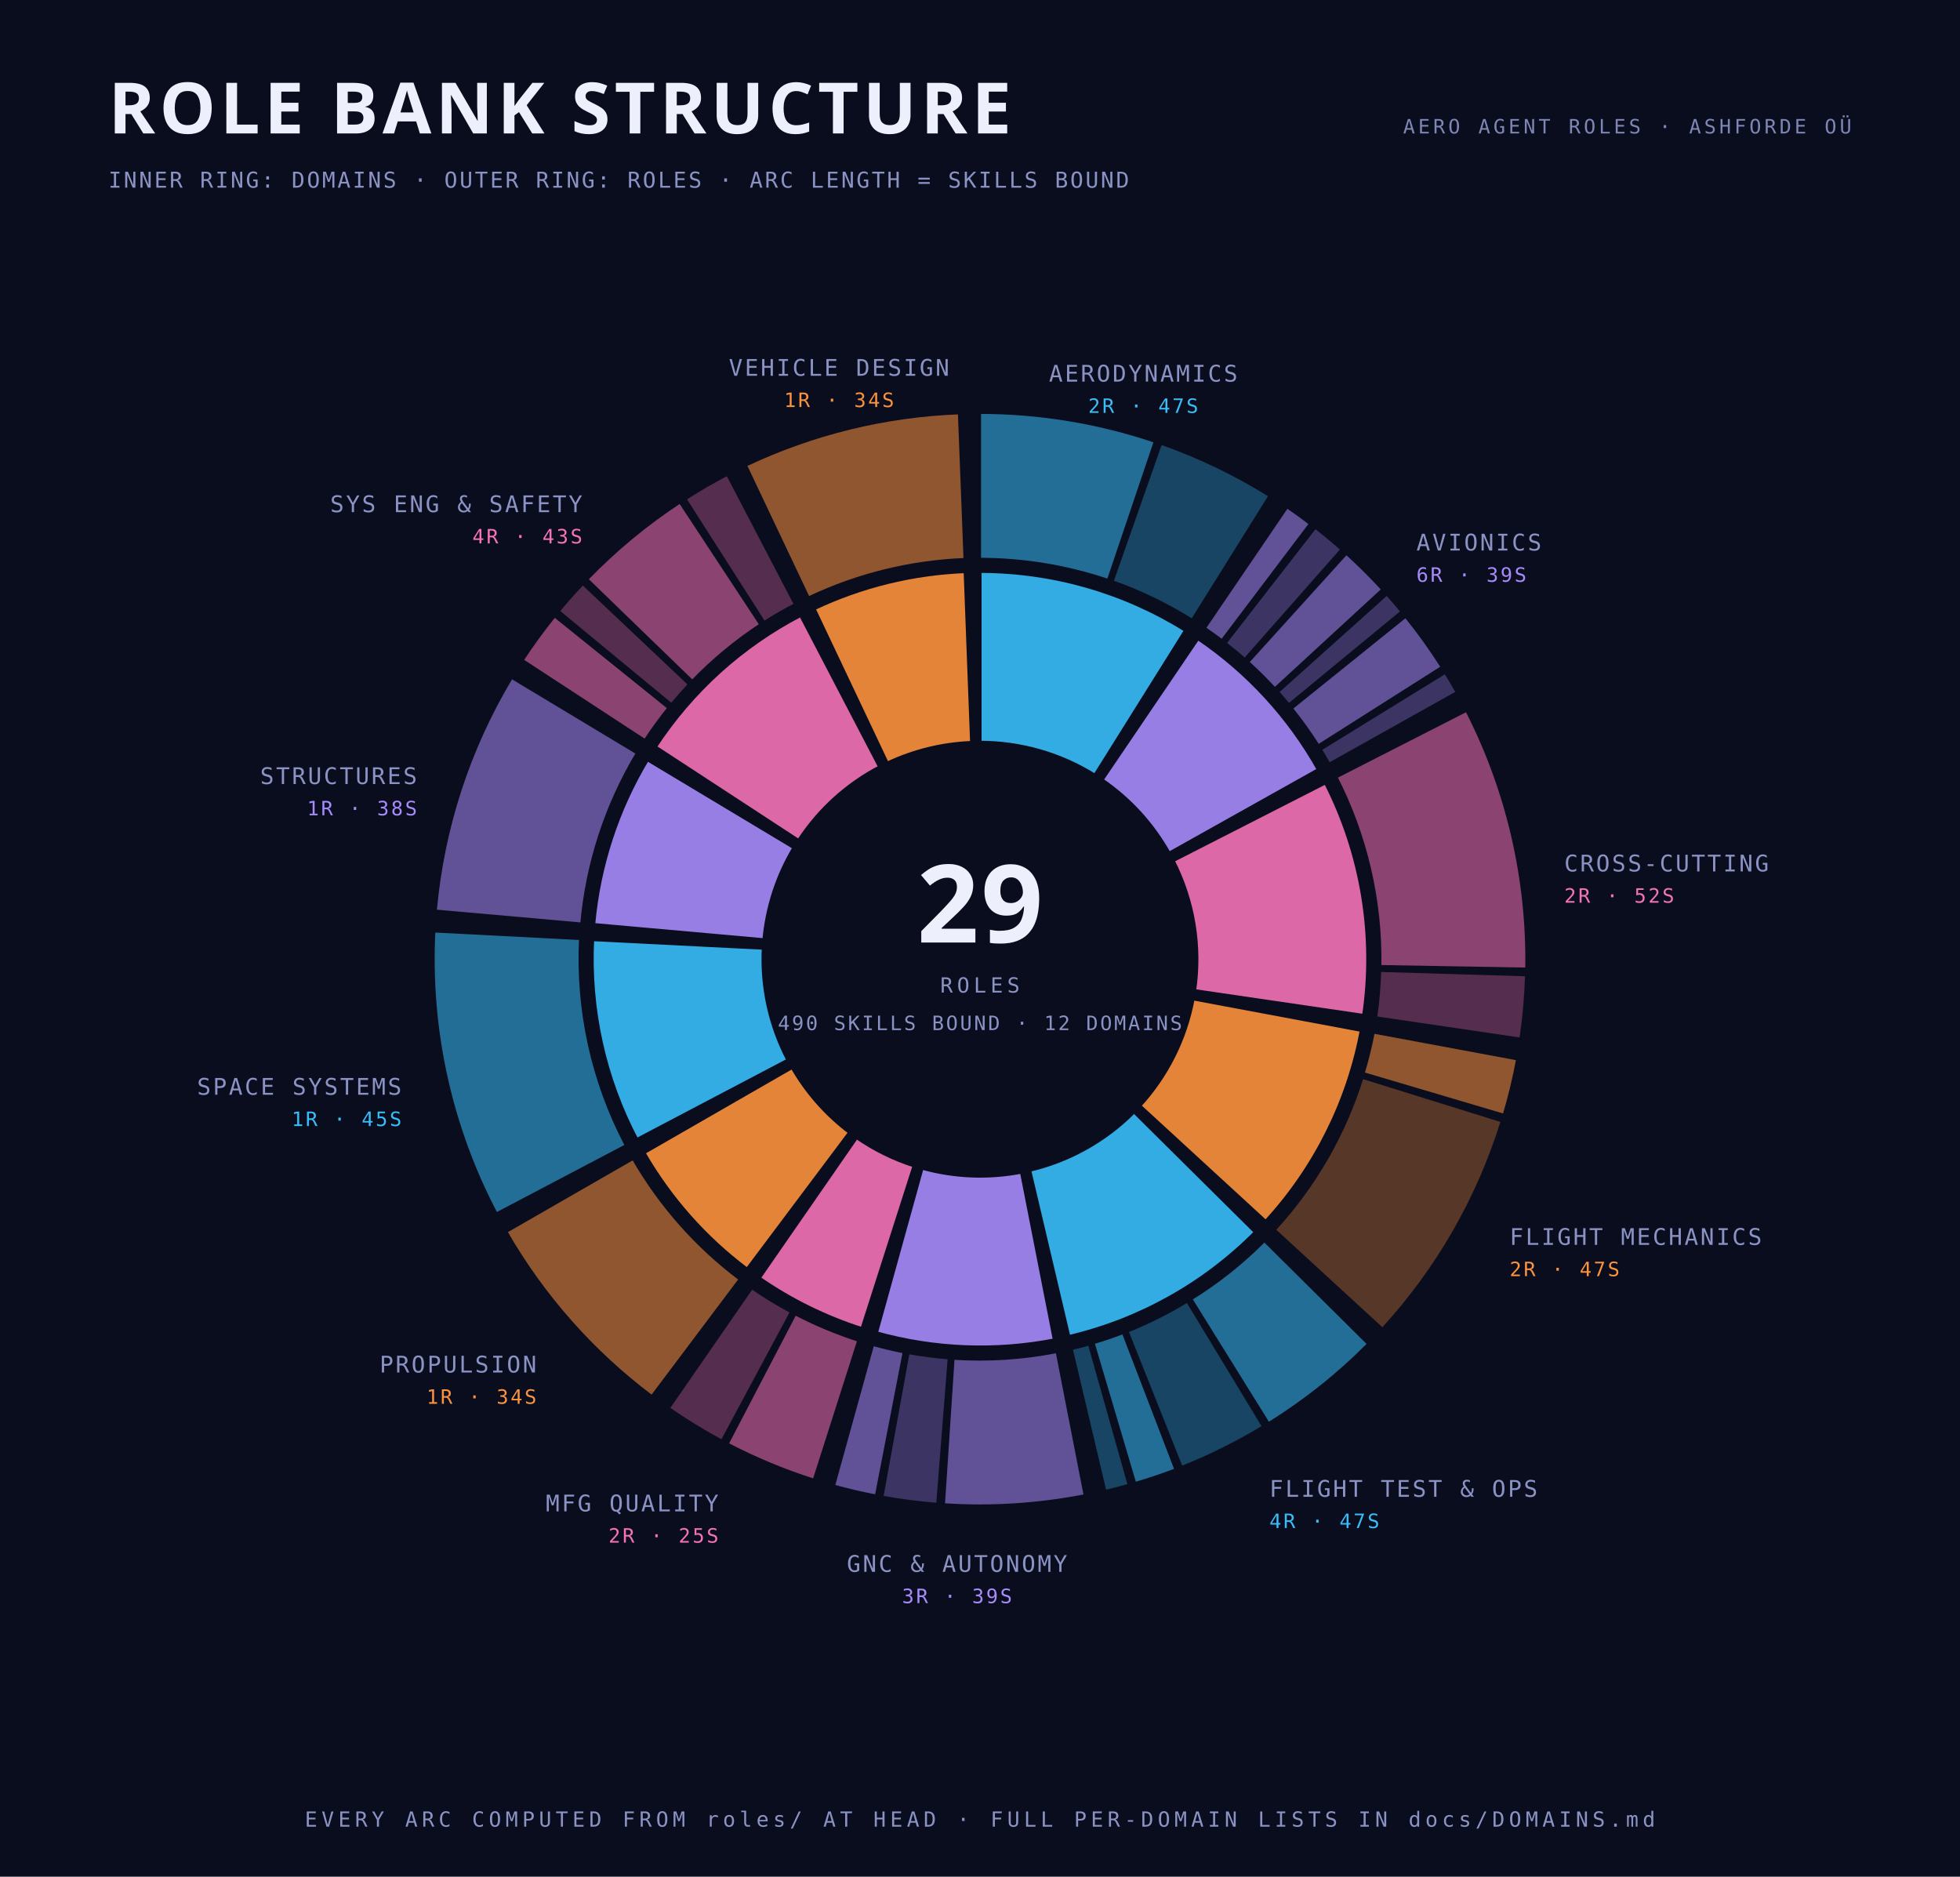
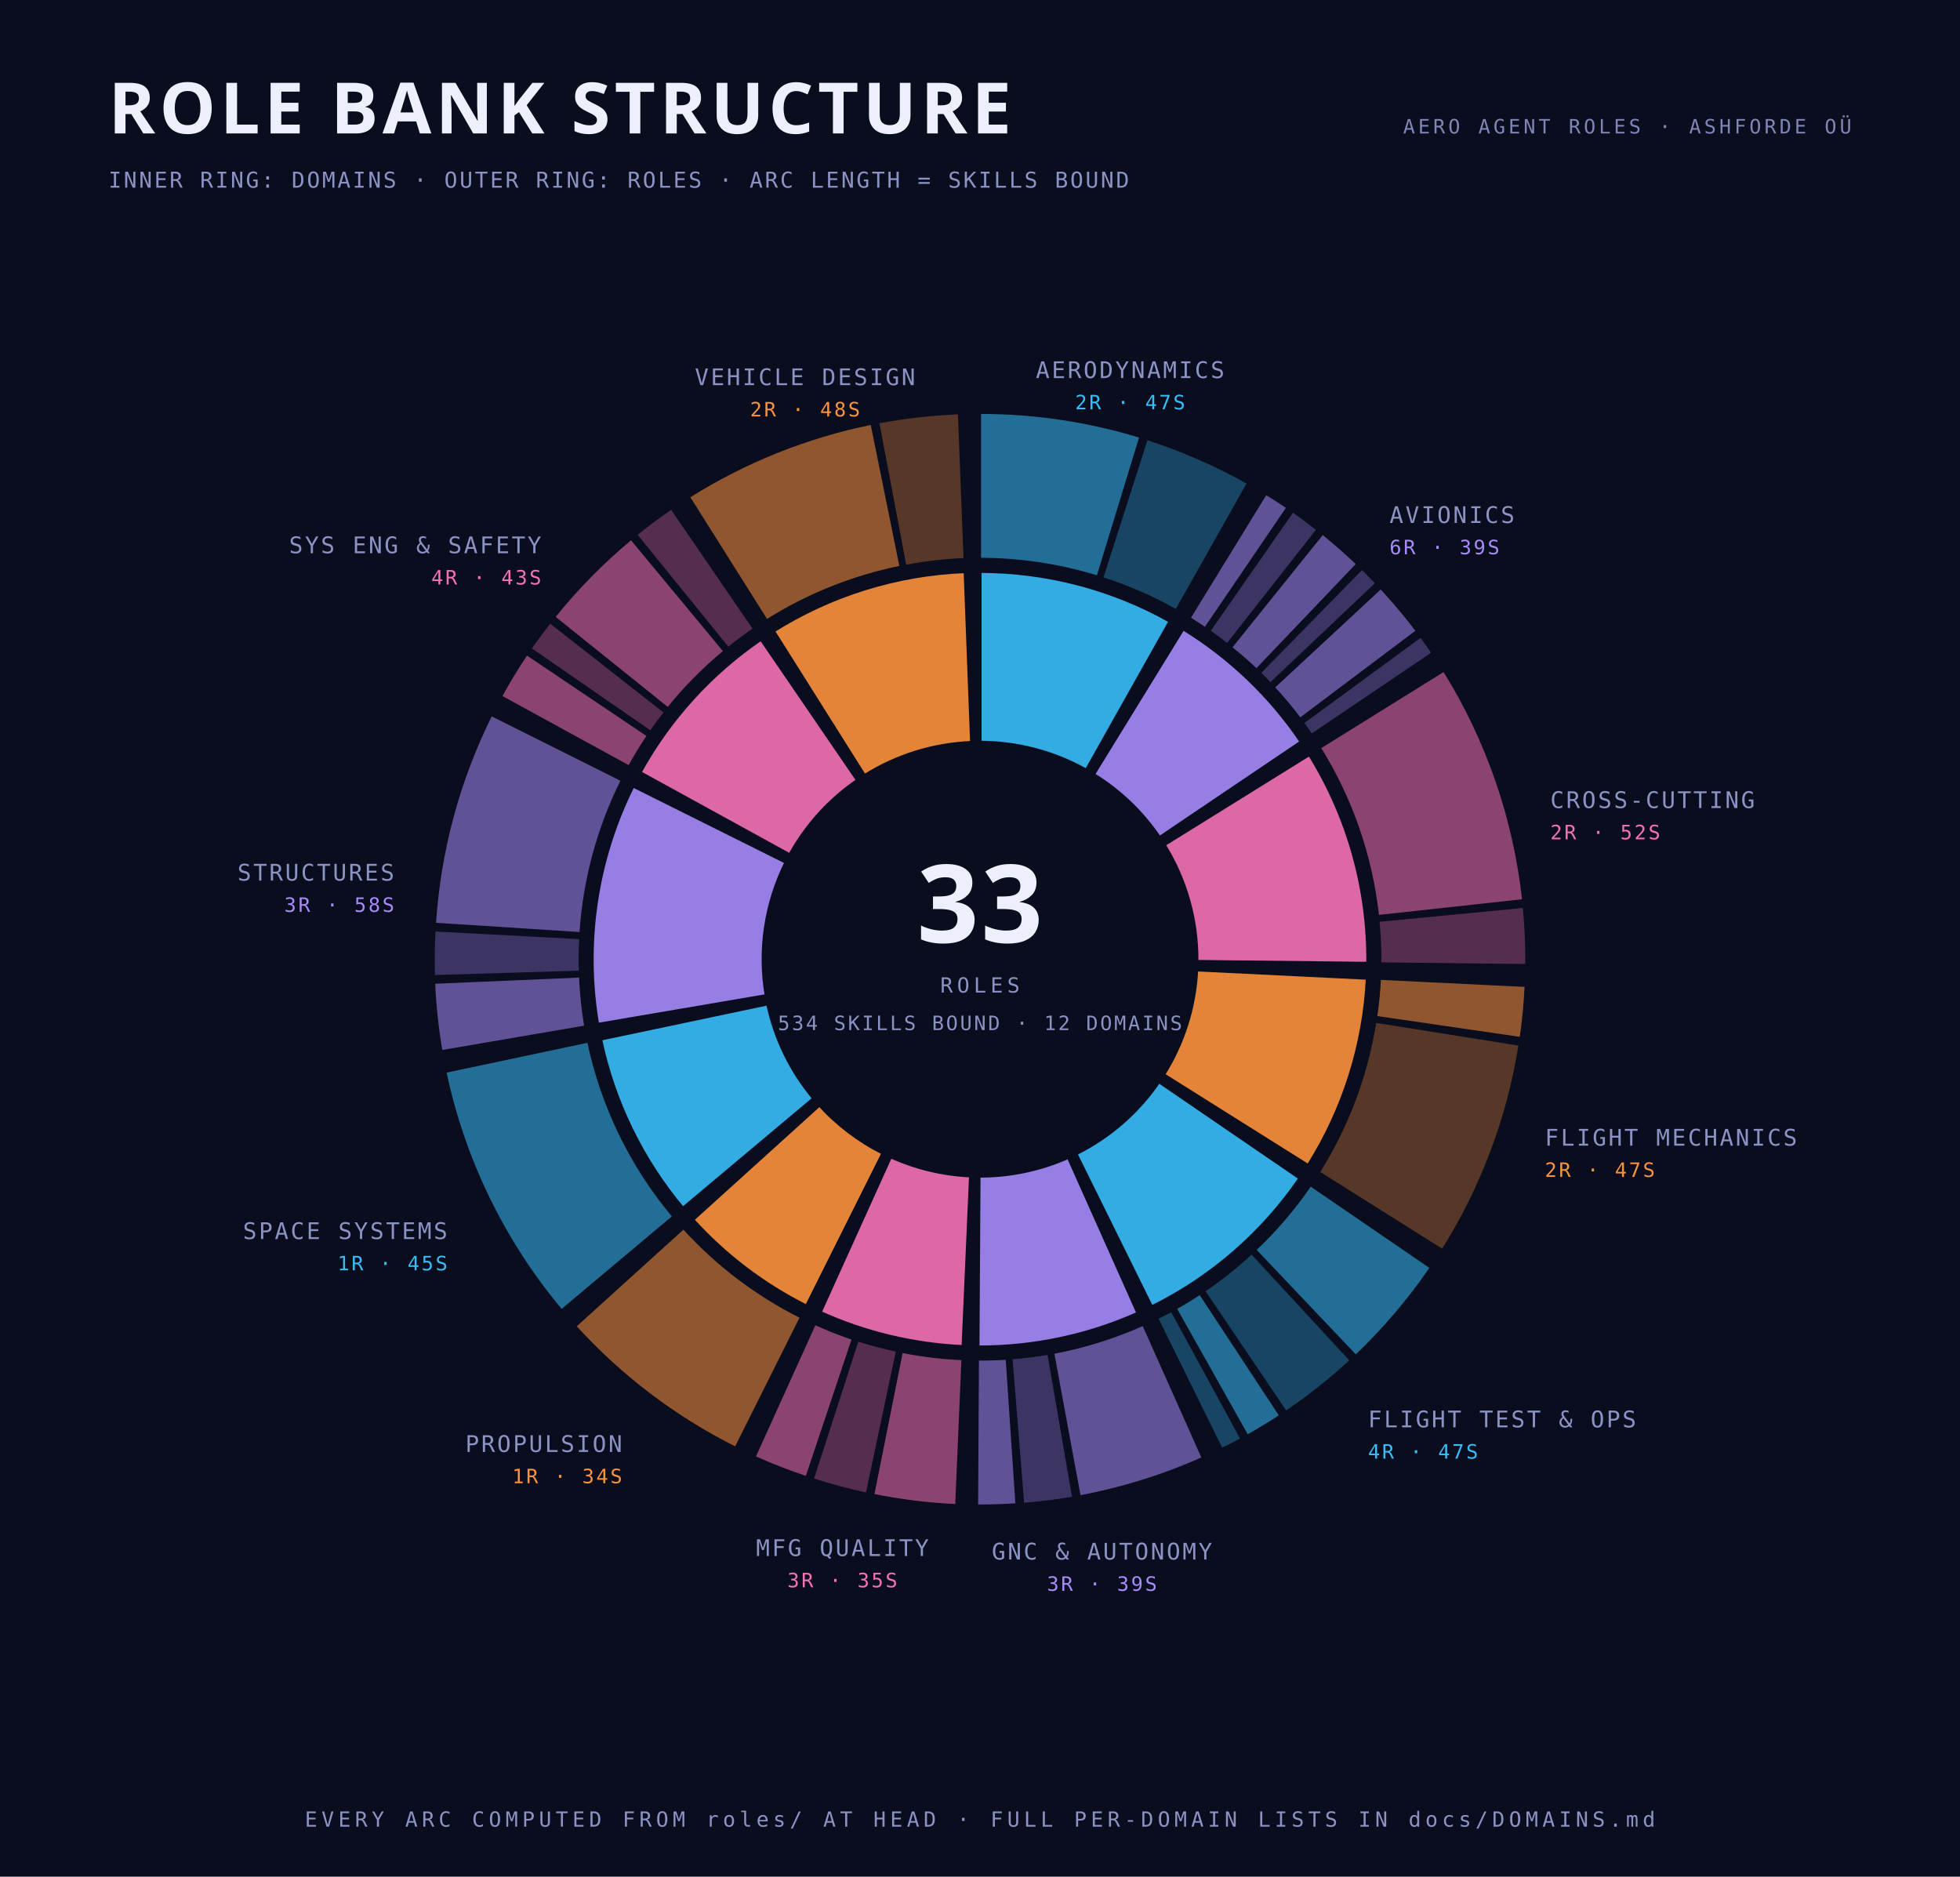
<svg xmlns="http://www.w3.org/2000/svg" width="940" height="900" viewBox="0 0 940 900">
  <style>
    .mono { font-family: "JetBrains Mono", "IBM Plex Mono", "Menlo", monospace; }
    .cond { font-family: "Barlow Condensed", "DIN Condensed", "Arial Narrow", sans-serif; font-weight: 700; text-transform: uppercase; }
  </style>
  <rect width="940" height="900" fill="#0a0d1e" />
-   <path d="M 470.0 274.0 A 186.0 186.0 0 0 1 568.6 302.3 L 525.1 371.8 A 104.0 104.0 0 0 0 470.0 356.0 Z" fill="#38bdf8" fill-opacity="0.9" stroke="#0a0d1e" stroke-width="1.5" />
-   <path d="M 470.0 198.0 A 262.0 262.0 0 0 1 553.8 211.8 L 531.4 278.1 A 192.0 192.0 0 0 0 470.0 268.0 Z" fill="#38bdf8" fill-opacity="0.55" stroke="#0a0d1e" stroke-width="1" />
-   <path d="M 556.8 212.8 A 262.0 262.0 0 0 1 608.8 237.8 L 571.7 297.2 A 192.0 192.0 0 0 0 533.6 278.8 Z" fill="#38bdf8" fill-opacity="0.32" stroke="#0a0d1e" stroke-width="1" />
-   <text class="mono" x="548.3" y="183.0" text-anchor="middle" font-size="11" fill="#8a93c4" letter-spacing="1">AERODYNAMICS</text>
-   <text class="mono" x="548.3" y="198.0" text-anchor="middle" font-size="9.5" fill="#38bdf8" letter-spacing="1">2R · 47S</text>
-   <path d="M 574.5 306.2 A 186.0 186.0 0 0 1 632.3 369.1 L 560.7 409.2 A 104.0 104.0 0 0 0 528.5 374.0 Z" fill="#a78bfa" fill-opacity="0.9" stroke="#0a0d1e" stroke-width="1.5" />
-   <path d="M 617.3 243.3 A 262.0 262.0 0 0 1 628.2 251.2 L 586.0 307.0 A 192.0 192.0 0 0 0 577.9 301.2 Z" fill="#a78bfa" fill-opacity="0.55" stroke="#0a0d1e" stroke-width="1" />
-   <path d="M 630.8 253.1 A 262.0 262.0 0 0 1 643.3 263.5 L 597.0 316.0 A 192.0 192.0 0 0 0 587.8 308.4 Z" fill="#a78bfa" fill-opacity="0.32" stroke="#0a0d1e" stroke-width="1" />
-   <path d="M 645.7 265.6 A 262.0 262.0 0 0 1 662.9 282.7 L 611.4 330.1 A 192.0 192.0 0 0 0 598.7 317.5 Z" fill="#a78bfa" fill-opacity="0.55" stroke="#0a0d1e" stroke-width="1" />
-   <path d="M 665.1 285.1 A 262.0 262.0 0 0 1 672.1 293.3 L 618.1 337.8 A 192.0 192.0 0 0 0 613.0 331.8 Z" fill="#a78bfa" fill-opacity="0.32" stroke="#0a0d1e" stroke-width="1" />
-   <path d="M 674.1 295.8 A 262.0 262.0 0 0 1 691.4 319.9 L 632.3 357.4 A 192.0 192.0 0 0 0 619.6 339.7 Z" fill="#a78bfa" fill-opacity="0.55" stroke="#0a0d1e" stroke-width="1" />
-   <path d="M 693.1 322.7 A 262.0 262.0 0 0 1 698.6 332.0 L 637.5 366.2 A 192.0 192.0 0 0 0 633.5 359.4 Z" fill="#a78bfa" fill-opacity="0.32" stroke="#0a0d1e" stroke-width="1" />
-   <text class="mono" x="679.3" y="264.0" text-anchor="start" font-size="11" fill="#8a93c4" letter-spacing="1">AVIONICS</text>
-   <text class="mono" x="679.3" y="279.0" text-anchor="start" font-size="9.5" fill="#a78bfa" letter-spacing="1">6R · 39S</text>
-   <path d="M 635.7 375.4 A 186.0 186.0 0 0 1 654.0 487.0 L 572.9 475.1 A 104.0 104.0 0 0 0 562.6 412.7 Z" fill="#f472b6" fill-opacity="0.9" stroke="#0a0d1e" stroke-width="1.5" />
-   <path d="M 703.3 340.9 A 262.0 262.0 0 0 1 732.0 464.5 L 662.0 463.3 A 192.0 192.0 0 0 0 641.0 372.7 Z" fill="#f472b6" fill-opacity="0.55" stroke="#0a0d1e" stroke-width="1" />
-   <path d="M 731.9 467.7 A 262.0 262.0 0 0 1 729.2 498.1 L 660.0 487.9 A 192.0 192.0 0 0 0 661.9 465.6 Z" fill="#f472b6" fill-opacity="0.32" stroke="#0a0d1e" stroke-width="1" />
-   <text class="mono" x="750.2" y="417.9" text-anchor="start" font-size="11" fill="#8a93c4" letter-spacing="1">CROSS-CUTTING</text>
-   <text class="mono" x="750.2" y="432.9" text-anchor="start" font-size="9.5" fill="#f472b6" letter-spacing="1">2R · 52S</text>
-   <path d="M 652.9 494.1 A 186.0 186.0 0 0 1 607.0 585.8 L 546.6 530.3 A 104.0 104.0 0 0 0 572.2 479.0 Z" fill="#fb923c" fill-opacity="0.9" stroke="#0a0d1e" stroke-width="1.5" />
-   <path d="M 727.6 508.0 A 262.0 262.0 0 0 1 721.2 534.6 L 654.0 514.7 A 192.0 192.0 0 0 0 658.8 495.2 Z" fill="#fb923c" fill-opacity="0.55" stroke="#0a0d1e" stroke-width="1" />
-   <path d="M 720.2 537.7 A 262.0 262.0 0 0 1 663.0 637.2 L 611.4 589.8 A 192.0 192.0 0 0 0 653.4 516.9 Z" fill="#fb923c" fill-opacity="0.32" stroke="#0a0d1e" stroke-width="1" />
-   <text class="mono" x="724.0" y="597.0" text-anchor="start" font-size="11" fill="#8a93c4" letter-spacing="1">FLIGHT MECHANICS</text>
-   <text class="mono" x="724.0" y="612.0" text-anchor="start" font-size="9.5" fill="#fb923c" letter-spacing="1">2R · 47S</text>
-   <path d="M 602.1 590.9 A 186.0 186.0 0 0 1 512.6 641.0 L 493.8 561.2 A 104.0 104.0 0 0 0 543.9 533.2 Z" fill="#38bdf8" fill-opacity="0.9" stroke="#0a0d1e" stroke-width="1.5" />
-   <path d="M 656.1 644.5 A 262.0 262.0 0 0 1 608.4 682.5 L 571.4 623.0 A 192.0 192.0 0 0 0 606.4 595.2 Z" fill="#38bdf8" fill-opacity="0.55" stroke="#0a0d1e" stroke-width="1" />
-   <path d="M 605.7 684.1 A 262.0 262.0 0 0 1 566.7 703.5 L 540.8 638.5 A 192.0 192.0 0 0 0 569.4 624.2 Z" fill="#38bdf8" fill-opacity="0.32" stroke="#0a0d1e" stroke-width="1" />
-   <path d="M 563.7 704.7 A 262.0 262.0 0 0 1 544.4 711.2 L 524.5 644.1 A 192.0 192.0 0 0 0 538.6 639.3 Z" fill="#38bdf8" fill-opacity="0.55" stroke="#0a0d1e" stroke-width="1" />
-   <path d="M 541.3 712.1 A 262.0 262.0 0 0 1 530.1 715.0 L 514.0 646.9 A 192.0 192.0 0 0 0 522.3 644.8 Z" fill="#38bdf8" fill-opacity="0.32" stroke="#0a0d1e" stroke-width="1" />
-   <text class="mono" x="608.8" y="717.8" text-anchor="start" font-size="11" fill="#8a93c4" letter-spacing="1">FLIGHT TEST &amp; OPS</text>
-   <text class="mono" x="608.8" y="732.8" text-anchor="start" font-size="9.5" fill="#38bdf8" letter-spacing="1">4R · 47S</text>
-   <path d="M 505.7 642.6 A 186.0 186.0 0 0 1 420.3 639.2 L 442.2 560.2 A 104.0 104.0 0 0 0 489.9 562.1 Z" fill="#a78bfa" fill-opacity="0.9" stroke="#0a0d1e" stroke-width="1.5" />
-   <path d="M 520.2 717.1 A 262.0 262.0 0 0 1 452.7 721.4 L 457.3 651.6 A 192.0 192.0 0 0 0 506.8 648.4 Z" fill="#a78bfa" fill-opacity="0.55" stroke="#0a0d1e" stroke-width="1" />
-   <path d="M 449.5 721.2 A 262.0 262.0 0 0 1 423.2 717.8 L 435.7 648.9 A 192.0 192.0 0 0 0 455.0 651.4 Z" fill="#a78bfa" fill-opacity="0.32" stroke="#0a0d1e" stroke-width="1" />
-   <path d="M 420.1 717.2 A 262.0 262.0 0 0 1 400.0 712.5 L 418.7 645.0 A 192.0 192.0 0 0 0 433.4 648.5 Z" fill="#a78bfa" fill-opacity="0.55" stroke="#0a0d1e" stroke-width="1" />
-   <text class="mono" x="459.0" y="753.8" text-anchor="middle" font-size="11" fill="#8a93c4" letter-spacing="1">GNC &amp; AUTONOMY</text>
-   <text class="mono" x="459.0" y="768.8" text-anchor="middle" font-size="9.5" fill="#a78bfa" letter-spacing="1">3R · 39S</text>
-   <path d="M 413.4 637.2 A 186.0 186.0 0 0 1 364.1 612.9 L 410.8 545.5 A 104.0 104.0 0 0 0 438.4 559.1 Z" fill="#f472b6" fill-opacity="0.9" stroke="#0a0d1e" stroke-width="1.5" />
-   <path d="M 390.3 709.6 A 262.0 262.0 0 0 1 349.0 692.4 L 381.4 630.3 A 192.0 192.0 0 0 0 411.6 642.9 Z" fill="#f472b6" fill-opacity="0.55" stroke="#0a0d1e" stroke-width="1" />
-   <path d="M 346.2 690.9 A 262.0 262.0 0 0 1 320.8 675.3 L 360.6 617.8 A 192.0 192.0 0 0 0 379.3 629.2 Z" fill="#f472b6" fill-opacity="0.32" stroke="#0a0d1e" stroke-width="1" />
-   <text class="mono" x="344.6" y="724.8" text-anchor="end" font-size="11" fill="#8a93c4" letter-spacing="1">MFG QUALITY</text>
-   <text class="mono" x="344.6" y="739.8" text-anchor="end" font-size="9.5" fill="#f472b6" letter-spacing="1">2R · 25S</text>
-   <path d="M 358.3 608.7 A 186.0 186.0 0 0 1 308.8 552.8 L 379.9 511.9 A 104.0 104.0 0 0 0 407.5 543.1 Z" fill="#fb923c" fill-opacity="0.9" stroke="#0a0d1e" stroke-width="1.5" />
-   <path d="M 312.6 669.5 A 262.0 262.0 0 0 1 242.9 590.7 L 303.6 555.8 A 192.0 192.0 0 0 0 354.7 613.5 Z" fill="#fb923c" fill-opacity="0.55" stroke="#0a0d1e" stroke-width="1" />
-   <text class="mono" x="257.3" y="658.2" text-anchor="end" font-size="11" fill="#8a93c4" letter-spacing="1">PROPULSION</text>
-   <text class="mono" x="257.3" y="673.2" text-anchor="end" font-size="9.5" fill="#fb923c" letter-spacing="1">1R · 34S</text>
-   <path d="M 305.4 546.5 A 186.0 186.0 0 0 1 284.2 450.6 L 366.1 454.7 A 104.0 104.0 0 0 0 377.9 508.4 Z" fill="#38bdf8" fill-opacity="0.9" stroke="#0a0d1e" stroke-width="1.5" />
-   <path d="M 238.1 581.9 A 262.0 262.0 0 0 1 208.3 446.7 L 278.2 450.3 A 192.0 192.0 0 0 0 300.1 549.3 Z" fill="#38bdf8" fill-opacity="0.55" stroke="#0a0d1e" stroke-width="1" />
-   <text class="mono" x="192.6" y="525.0" text-anchor="end" font-size="11" fill="#8a93c4" letter-spacing="1">SPACE SYSTEMS</text>
-   <text class="mono" x="192.6" y="540.0" text-anchor="end" font-size="9.5" fill="#38bdf8" letter-spacing="1">1R · 45S</text>
-   <path d="M 284.7 443.4 A 186.0 186.0 0 0 1 310.5 364.3 L 380.8 406.5 A 104.0 104.0 0 0 0 366.4 450.7 Z" fill="#a78bfa" fill-opacity="0.9" stroke="#0a0d1e" stroke-width="1.5" />
-   <path d="M 209.0 436.7 A 262.0 262.0 0 0 1 245.4 325.1 L 305.4 361.2 A 192.0 192.0 0 0 0 278.8 442.9 Z" fill="#a78bfa" fill-opacity="0.55" stroke="#0a0d1e" stroke-width="1" />
-   <text class="mono" x="200.0" y="376.0" text-anchor="end" font-size="11" fill="#8a93c4" letter-spacing="1">STRUCTURES</text>
-   <text class="mono" x="200.0" y="391.0" text-anchor="end" font-size="9.5" fill="#a78bfa" letter-spacing="1">1R · 38S</text>
-   <path d="M 314.3 358.2 A 186.0 186.0 0 0 1 384.0 295.1 L 421.9 367.8 A 104.0 104.0 0 0 0 383.0 403.1 Z" fill="#f472b6" fill-opacity="0.9" stroke="#0a0d1e" stroke-width="1.5" />
-   <path d="M 250.7 316.6 A 262.0 262.0 0 0 1 266.0 295.6 L 320.5 339.5 A 192.0 192.0 0 0 0 309.3 354.9 Z" fill="#f472b6" fill-opacity="0.55" stroke="#0a0d1e" stroke-width="1" />
-   <path d="M 268.0 293.1 A 262.0 262.0 0 0 1 279.5 280.1 L 330.4 328.2 A 192.0 192.0 0 0 0 322.0 337.7 Z" fill="#f472b6" fill-opacity="0.32" stroke="#0a0d1e" stroke-width="1" />
-   <path d="M 281.7 277.8 A 262.0 262.0 0 0 1 326.1 241.0 L 364.6 299.5 A 192.0 192.0 0 0 0 332.0 326.5 Z" fill="#f472b6" fill-opacity="0.55" stroke="#0a0d1e" stroke-width="1" />
-   <path d="M 328.8 239.3 A 262.0 262.0 0 0 1 348.8 227.7 L 381.2 289.8 A 192.0 192.0 0 0 0 366.5 298.3 Z" fill="#f472b6" fill-opacity="0.32" stroke="#0a0d1e" stroke-width="1" />
-   <text class="mono" x="279.3" y="245.6" text-anchor="end" font-size="11" fill="#8a93c4" letter-spacing="1">SYS ENG &amp; SAFETY</text>
-   <text class="mono" x="279.3" y="260.6" text-anchor="end" font-size="9.5" fill="#f472b6" letter-spacing="1">4R · 43S</text>
-   <path d="M 390.4 291.9 A 186.0 186.0 0 0 1 462.9 274.1 L 466.0 356.1 A 104.0 104.0 0 0 0 425.5 366.0 Z" fill="#fb923c" fill-opacity="0.9" stroke="#0a0d1e" stroke-width="1.5" />
-   <path d="M 357.8 223.2 A 262.0 262.0 0 0 1 459.9 198.2 L 462.6 268.1 A 192.0 192.0 0 0 0 387.8 286.5 Z" fill="#fb923c" fill-opacity="0.55" stroke="#0a0d1e" stroke-width="1" />
-   <text class="mono" x="402.4" y="180.2" text-anchor="middle" font-size="11" fill="#8a93c4" letter-spacing="1">VEHICLE DESIGN</text>
-   <text class="mono" x="402.4" y="195.2" text-anchor="middle" font-size="9.5" fill="#fb923c" letter-spacing="1">1R · 34S</text>
-   <text class="cond" x="470.0" y="452.0" text-anchor="middle" font-size="52" fill="#edf0fc" letter-spacing="1">29</text>
+   <path d="M 470.0 274.0 A 186.0 186.0 0 0 1 561.2 297.9 L 521.0 369.4 A 104.0 104.0 0 0 0 470.0 356.0 Z" fill="#38bdf8" fill-opacity="0.9" stroke="#0a0d1e" stroke-width="1.5" />
+   <path d="M 470.0 198.0 A 262.0 262.0 0 0 1 546.9 209.5 L 526.4 276.5 A 192.0 192.0 0 0 0 470.0 268.0 Z" fill="#38bdf8" fill-opacity="0.55" stroke="#0a0d1e" stroke-width="1" />
+   <path d="M 550.0 210.5 A 262.0 262.0 0 0 1 598.5 231.7 L 564.1 292.7 A 192.0 192.0 0 0 0 528.6 277.2 Z" fill="#38bdf8" fill-opacity="0.32" stroke="#0a0d1e" stroke-width="1" />
+   <text class="mono" x="542.0" y="181.3" text-anchor="middle" font-size="11" fill="#8a93c4" letter-spacing="1">AERODYNAMICS</text>
+   <text class="mono" x="542.0" y="196.3" text-anchor="middle" font-size="9.5" fill="#38bdf8" letter-spacing="1">2R · 47S</text>
+   <path d="M 567.4 301.5 A 186.0 186.0 0 0 1 624.1 355.8 L 556.1 401.7 A 104.0 104.0 0 0 0 524.4 371.4 Z" fill="#a78bfa" fill-opacity="0.9" stroke="#0a0d1e" stroke-width="1.5" />
+   <path d="M 607.1 236.8 A 262.0 262.0 0 0 1 617.4 243.4 L 578.0 301.3 A 192.0 192.0 0 0 0 570.5 296.4 Z" fill="#a78bfa" fill-opacity="0.55" stroke="#0a0d1e" stroke-width="1" />
+   <path d="M 620.0 245.2 A 262.0 262.0 0 0 1 631.8 254.0 L 588.6 309.0 A 192.0 192.0 0 0 0 580.0 302.6 Z" fill="#a78bfa" fill-opacity="0.32" stroke="#0a0d1e" stroke-width="1" />
+   <path d="M 634.3 255.9 A 262.0 262.0 0 0 1 650.9 270.5 L 602.6 321.1 A 192.0 192.0 0 0 0 590.4 310.5 Z" fill="#a78bfa" fill-opacity="0.55" stroke="#0a0d1e" stroke-width="1" />
+   <path d="M 653.2 272.7 A 262.0 262.0 0 0 1 660.1 279.7 L 609.3 327.8 A 192.0 192.0 0 0 0 604.2 322.7 Z" fill="#a78bfa" fill-opacity="0.32" stroke="#0a0d1e" stroke-width="1" />
+   <path d="M 662.2 282.0 A 262.0 262.0 0 0 1 679.5 302.6 L 623.5 344.7 A 192.0 192.0 0 0 0 610.9 329.6 Z" fill="#a78bfa" fill-opacity="0.55" stroke="#0a0d1e" stroke-width="1" />
+   <path d="M 681.4 305.2 A 262.0 262.0 0 0 1 687.0 313.2 L 629.0 352.4 A 192.0 192.0 0 0 0 624.9 346.6 Z" fill="#a78bfa" fill-opacity="0.32" stroke="#0a0d1e" stroke-width="1" />
+   <text class="mono" x="666.4" y="250.8" text-anchor="start" font-size="11" fill="#8a93c4" letter-spacing="1">AVIONICS</text>
+   <text class="mono" x="666.4" y="265.8" text-anchor="start" font-size="9.5" fill="#a78bfa" letter-spacing="1">6R · 39S</text>
+   <path d="M 628.0 361.8 A 186.0 186.0 0 0 1 656.0 462.0 L 574.0 461.1 A 104.0 104.0 0 0 0 558.3 405.1 Z" fill="#f472b6" fill-opacity="0.9" stroke="#0a0d1e" stroke-width="1.5" />
+   <path d="M 692.5 321.6 A 262.0 262.0 0 0 1 730.5 431.7 L 660.9 439.3 A 192.0 192.0 0 0 0 633.0 358.6 Z" fill="#f472b6" fill-opacity="0.55" stroke="#0a0d1e" stroke-width="1" />
+   <path d="M 730.8 434.9 A 262.0 262.0 0 0 1 732.0 462.8 L 662.0 462.0 A 192.0 192.0 0 0 0 661.1 441.6 Z" fill="#f472b6" fill-opacity="0.32" stroke="#0a0d1e" stroke-width="1" />
+   <text class="mono" x="743.5" y="387.5" text-anchor="start" font-size="11" fill="#8a93c4" letter-spacing="1">CROSS-CUTTING</text>
+   <text class="mono" x="743.5" y="402.5" text-anchor="start" font-size="9.5" fill="#f472b6" letter-spacing="1">2R · 52S</text>
+   <path d="M 655.8 469.1 A 186.0 186.0 0 0 1 627.4 559.0 L 558.0 515.4 A 104.0 104.0 0 0 0 573.9 465.1 Z" fill="#fb923c" fill-opacity="0.9" stroke="#0a0d1e" stroke-width="1.5" />
+   <path d="M 731.7 472.8 A 262.0 262.0 0 0 1 729.3 497.8 L 660.0 487.7 A 192.0 192.0 0 0 0 661.8 469.4 Z" fill="#fb923c" fill-opacity="0.55" stroke="#0a0d1e" stroke-width="1" />
+   <path d="M 728.8 501.0 A 262.0 262.0 0 0 1 691.8 599.5 L 632.5 562.2 A 192.0 192.0 0 0 0 659.6 490.0 Z" fill="#fb923c" fill-opacity="0.32" stroke="#0a0d1e" stroke-width="1" />
+   <text class="mono" x="740.9" y="549.4" text-anchor="start" font-size="11" fill="#8a93c4" letter-spacing="1">FLIGHT MECHANICS</text>
+   <text class="mono" x="740.9" y="564.4" text-anchor="start" font-size="9.5" fill="#fb923c" letter-spacing="1">2R · 47S</text>
+   <path d="M 623.5 565.0 A 186.0 186.0 0 0 1 552.3 626.8 L 516.0 553.3 A 104.0 104.0 0 0 0 555.8 518.7 Z" fill="#38bdf8" fill-opacity="0.9" stroke="#0a0d1e" stroke-width="1.5" />
+   <path d="M 686.2 607.9 A 262.0 262.0 0 0 1 650.2 650.2 L 602.0 599.4 A 192.0 192.0 0 0 0 628.5 568.4 Z" fill="#38bdf8" fill-opacity="0.55" stroke="#0a0d1e" stroke-width="1" />
+   <path d="M 647.8 652.4 A 262.0 262.0 0 0 1 616.7 677.1 L 577.5 619.1 A 192.0 192.0 0 0 0 600.3 601.0 Z" fill="#38bdf8" fill-opacity="0.32" stroke="#0a0d1e" stroke-width="1" />
+   <path d="M 614.0 678.9 A 262.0 262.0 0 0 1 598.2 688.5 L 563.9 627.5 A 192.0 192.0 0 0 0 575.5 620.4 Z" fill="#38bdf8" fill-opacity="0.55" stroke="#0a0d1e" stroke-width="1" />
+   <path d="M 595.4 690.1 A 262.0 262.0 0 0 1 585.9 694.9 L 555.0 632.2 A 192.0 192.0 0 0 0 561.9 628.6 Z" fill="#38bdf8" fill-opacity="0.32" stroke="#0a0d1e" stroke-width="1" />
+   <text class="mono" x="656.1" y="684.5" text-anchor="start" font-size="11" fill="#8a93c4" letter-spacing="1">FLIGHT TEST &amp; OPS</text>
+   <text class="mono" x="656.1" y="699.5" text-anchor="start" font-size="9.5" fill="#38bdf8" letter-spacing="1">4R · 47S</text>
+   <path d="M 545.8 629.8 A 186.0 186.0 0 0 1 469.0 646.0 L 469.5 564.0 A 104.0 104.0 0 0 0 512.4 555.0 Z" fill="#a78bfa" fill-opacity="0.9" stroke="#0a0d1e" stroke-width="1.5" />
+   <path d="M 576.8 699.2 A 262.0 262.0 0 0 1 517.8 717.6 L 505.1 648.8 A 192.0 192.0 0 0 0 548.3 635.3 Z" fill="#a78bfa" fill-opacity="0.55" stroke="#0a0d1e" stroke-width="1" />
+   <path d="M 514.7 718.2 A 262.0 262.0 0 0 1 490.7 721.2 L 485.1 651.4 A 192.0 192.0 0 0 0 502.8 649.2 Z" fill="#a78bfa" fill-opacity="0.32" stroke="#0a0d1e" stroke-width="1" />
+   <path d="M 487.5 721.4 A 262.0 262.0 0 0 1 468.6 722.0 L 469.0 652.0 A 192.0 192.0 0 0 0 482.8 651.6 Z" fill="#a78bfa" fill-opacity="0.55" stroke="#0a0d1e" stroke-width="1" />
+   <text class="mono" x="528.5" y="747.9" text-anchor="middle" font-size="11" fill="#8a93c4" letter-spacing="1">GNC &amp; AUTONOMY</text>
+   <text class="mono" x="528.5" y="762.9" text-anchor="middle" font-size="9.5" fill="#a78bfa" letter-spacing="1">3R · 39S</text>
+   <path d="M 461.9 645.8 A 186.0 186.0 0 0 1 393.3 629.4 L 427.1 554.7 A 104.0 104.0 0 0 0 465.5 563.9 Z" fill="#f472b6" fill-opacity="0.9" stroke="#0a0d1e" stroke-width="1.5" />
+   <path d="M 458.6 721.8 A 262.0 262.0 0 0 1 418.8 716.9 L 432.5 648.3 A 192.0 192.0 0 0 0 461.6 651.8 Z" fill="#f472b6" fill-opacity="0.55" stroke="#0a0d1e" stroke-width="1" />
+   <path d="M 415.7 716.3 A 262.0 262.0 0 0 1 389.8 709.4 L 411.3 642.8 A 192.0 192.0 0 0 0 430.2 647.8 Z" fill="#f472b6" fill-opacity="0.32" stroke="#0a0d1e" stroke-width="1" />
+   <path d="M 386.8 708.4 A 262.0 262.0 0 0 1 361.9 698.7 L 390.8 634.9 A 192.0 192.0 0 0 0 409.0 642.1 Z" fill="#f472b6" fill-opacity="0.55" stroke="#0a0d1e" stroke-width="1" />
+   <text class="mono" x="404.0" y="746.2" text-anchor="middle" font-size="11" fill="#8a93c4" letter-spacing="1">MFG QUALITY</text>
+   <text class="mono" x="404.0" y="761.2" text-anchor="middle" font-size="9.5" fill="#f472b6" letter-spacing="1">3R · 35S</text>
+   <path d="M 386.8 626.4 A 186.0 186.0 0 0 1 332.2 584.9 L 393.0 529.9 A 104.0 104.0 0 0 0 423.5 553.0 Z" fill="#fb923c" fill-opacity="0.9" stroke="#0a0d1e" stroke-width="1.5" />
+   <path d="M 352.8 694.3 A 262.0 262.0 0 0 1 275.9 636.0 L 327.8 589.0 A 192.0 192.0 0 0 0 384.1 631.7 Z" fill="#fb923c" fill-opacity="0.55" stroke="#0a0d1e" stroke-width="1" />
+   <text class="mono" x="298.4" y="696.3" text-anchor="end" font-size="11" fill="#8a93c4" letter-spacing="1">PROPULSION</text>
+   <text class="mono" x="298.4" y="711.3" text-anchor="end" font-size="9.5" fill="#fb923c" letter-spacing="1">1R · 34S</text>
+   <path d="M 327.5 579.5 A 186.0 186.0 0 0 1 288.0 498.3 L 368.2 481.4 A 104.0 104.0 0 0 0 390.3 526.8 Z" fill="#38bdf8" fill-opacity="0.9" stroke="#0a0d1e" stroke-width="1.5" />
+   <path d="M 269.3 628.4 A 262.0 262.0 0 0 1 213.6 514.0 L 282.1 499.5 A 192.0 192.0 0 0 0 322.9 583.4 Z" fill="#38bdf8" fill-opacity="0.55" stroke="#0a0d1e" stroke-width="1" />
+   <text class="mono" x="214.6" y="594.2" text-anchor="end" font-size="11" fill="#8a93c4" letter-spacing="1">SPACE SYSTEMS</text>
+   <text class="mono" x="214.6" y="609.2" text-anchor="end" font-size="9.5" fill="#38bdf8" letter-spacing="1">1R · 45S</text>
+   <path d="M 286.6 491.3 A 186.0 186.0 0 0 1 303.6 376.9 L 377.0 413.5 A 104.0 104.0 0 0 0 367.5 477.5 Z" fill="#a78bfa" fill-opacity="0.9" stroke="#0a0d1e" stroke-width="1.5" />
+   <path d="M 211.7 504.1 A 262.0 262.0 0 0 1 208.2 471.3 L 278.2 468.3 A 192.0 192.0 0 0 0 280.7 492.3 Z" fill="#a78bfa" fill-opacity="0.55" stroke="#0a0d1e" stroke-width="1" />
+   <path d="M 208.1 468.1 A 262.0 262.0 0 0 1 208.4 446.2 L 278.3 449.9 A 192.0 192.0 0 0 0 278.1 466.0 Z" fill="#a78bfa" fill-opacity="0.32" stroke="#0a0d1e" stroke-width="1" />
+   <path d="M 208.6 443.0 A 262.0 262.0 0 0 1 235.6 342.9 L 298.2 374.2 A 192.0 192.0 0 0 0 278.4 447.5 Z" fill="#a78bfa" fill-opacity="0.55" stroke="#0a0d1e" stroke-width="1" />
+   <text class="mono" x="189.1" y="422.3" text-anchor="end" font-size="11" fill="#8a93c4" letter-spacing="1">STRUCTURES</text>
+   <text class="mono" x="189.1" y="437.3" text-anchor="end" font-size="9.5" fill="#a78bfa" letter-spacing="1">3R · 58S</text>
+   <path d="M 306.9 370.5 A 186.0 186.0 0 0 1 365.0 306.5 L 411.3 374.2 A 104.0 104.0 0 0 0 378.8 410.0 Z" fill="#f472b6" fill-opacity="0.9" stroke="#0a0d1e" stroke-width="1.5" />
+   <path d="M 240.3 334.0 A 262.0 262.0 0 0 1 252.6 313.7 L 310.7 352.8 A 192.0 192.0 0 0 0 301.7 367.6 Z" fill="#f472b6" fill-opacity="0.55" stroke="#0a0d1e" stroke-width="1" />
+   <path d="M 254.4 311.1 A 262.0 262.0 0 0 1 263.8 298.4 L 318.9 341.6 A 192.0 192.0 0 0 0 312.0 350.9 Z" fill="#f472b6" fill-opacity="0.32" stroke="#0a0d1e" stroke-width="1" />
+   <path d="M 265.8 295.9 A 262.0 262.0 0 0 1 302.7 258.4 L 347.4 312.3 A 192.0 192.0 0 0 0 320.3 339.7 Z" fill="#f472b6" fill-opacity="0.55" stroke="#0a0d1e" stroke-width="1" />
+   <path d="M 305.1 256.4 A 262.0 262.0 0 0 1 322.0 243.8 L 361.6 301.6 A 192.0 192.0 0 0 0 349.2 310.8 Z" fill="#f472b6" fill-opacity="0.32" stroke="#0a0d1e" stroke-width="1" />
+   <text class="mono" x="259.6" y="265.3" text-anchor="end" font-size="11" fill="#8a93c4" letter-spacing="1">SYS ENG &amp; SAFETY</text>
+   <text class="mono" x="259.6" y="280.3" text-anchor="end" font-size="9.5" fill="#f472b6" letter-spacing="1">4R · 43S</text>
+   <path d="M 370.9 302.6 A 186.0 186.0 0 0 1 462.9 274.1 L 466.0 356.1 A 104.0 104.0 0 0 0 414.6 372.0 Z" fill="#fb923c" fill-opacity="0.9" stroke="#0a0d1e" stroke-width="1.5" />
+   <path d="M 330.4 238.3 A 262.0 262.0 0 0 1 418.0 203.2 L 431.9 271.8 A 192.0 192.0 0 0 0 367.7 297.5 Z" fill="#fb923c" fill-opacity="0.55" stroke="#0a0d1e" stroke-width="1" />
+   <path d="M 421.2 202.6 A 262.0 262.0 0 0 1 459.9 198.2 L 462.6 268.1 A 192.0 192.0 0 0 0 434.2 271.4 Z" fill="#fb923c" fill-opacity="0.32" stroke="#0a0d1e" stroke-width="1" />
+   <text class="mono" x="386.1" y="184.7" text-anchor="middle" font-size="11" fill="#8a93c4" letter-spacing="1">VEHICLE DESIGN</text>
+   <text class="mono" x="386.1" y="199.7" text-anchor="middle" font-size="9.5" fill="#fb923c" letter-spacing="1">2R · 48S</text>
+   <text class="cond" x="470.0" y="452.0" text-anchor="middle" font-size="52" fill="#edf0fc" letter-spacing="1">33</text>
  <text class="mono" x="470.0" y="476.0" text-anchor="middle" font-size="10" fill="#8a93c4" letter-spacing="2">ROLES</text>
-   <text class="mono" x="470.0" y="494.0" text-anchor="middle" font-size="9.5" fill="#8a93c4" letter-spacing="1">490 SKILLS BOUND · 12 DOMAINS</text>
+   <text class="mono" x="470.0" y="494.0" text-anchor="middle" font-size="9.5" fill="#8a93c4" letter-spacing="1">534 SKILLS BOUND · 12 DOMAINS</text>
  <text class="cond" x="52.0" y="64.0" text-anchor="start" font-size="34" fill="#edf0fc" letter-spacing="2">ROLE BANK STRUCTURE</text>
  <text class="mono" x="52.0" y="90.0" text-anchor="start" font-size="10.5" fill="#8a93c4" letter-spacing="1">INNER RING: DOMAINS · OUTER RING: ROLES · ARC LENGTH = SKILLS BOUND</text>
  <text class="mono" x="470.0" y="876.0" text-anchor="middle" font-size="10" fill="#8a93c4" letter-spacing="2">EVERY ARC COMPUTED FROM roles/ AT HEAD · FULL PER-DOMAIN LISTS IN docs/DOMAINS.md</text>
  <text class="mono" x="888.0" y="64.0" text-anchor="end" font-size="9.5" fill="#8a93c4" letter-spacing="1.5" opacity="0.9">AERO AGENT ROLES · ASHFORDE OÜ</text>
</svg>
